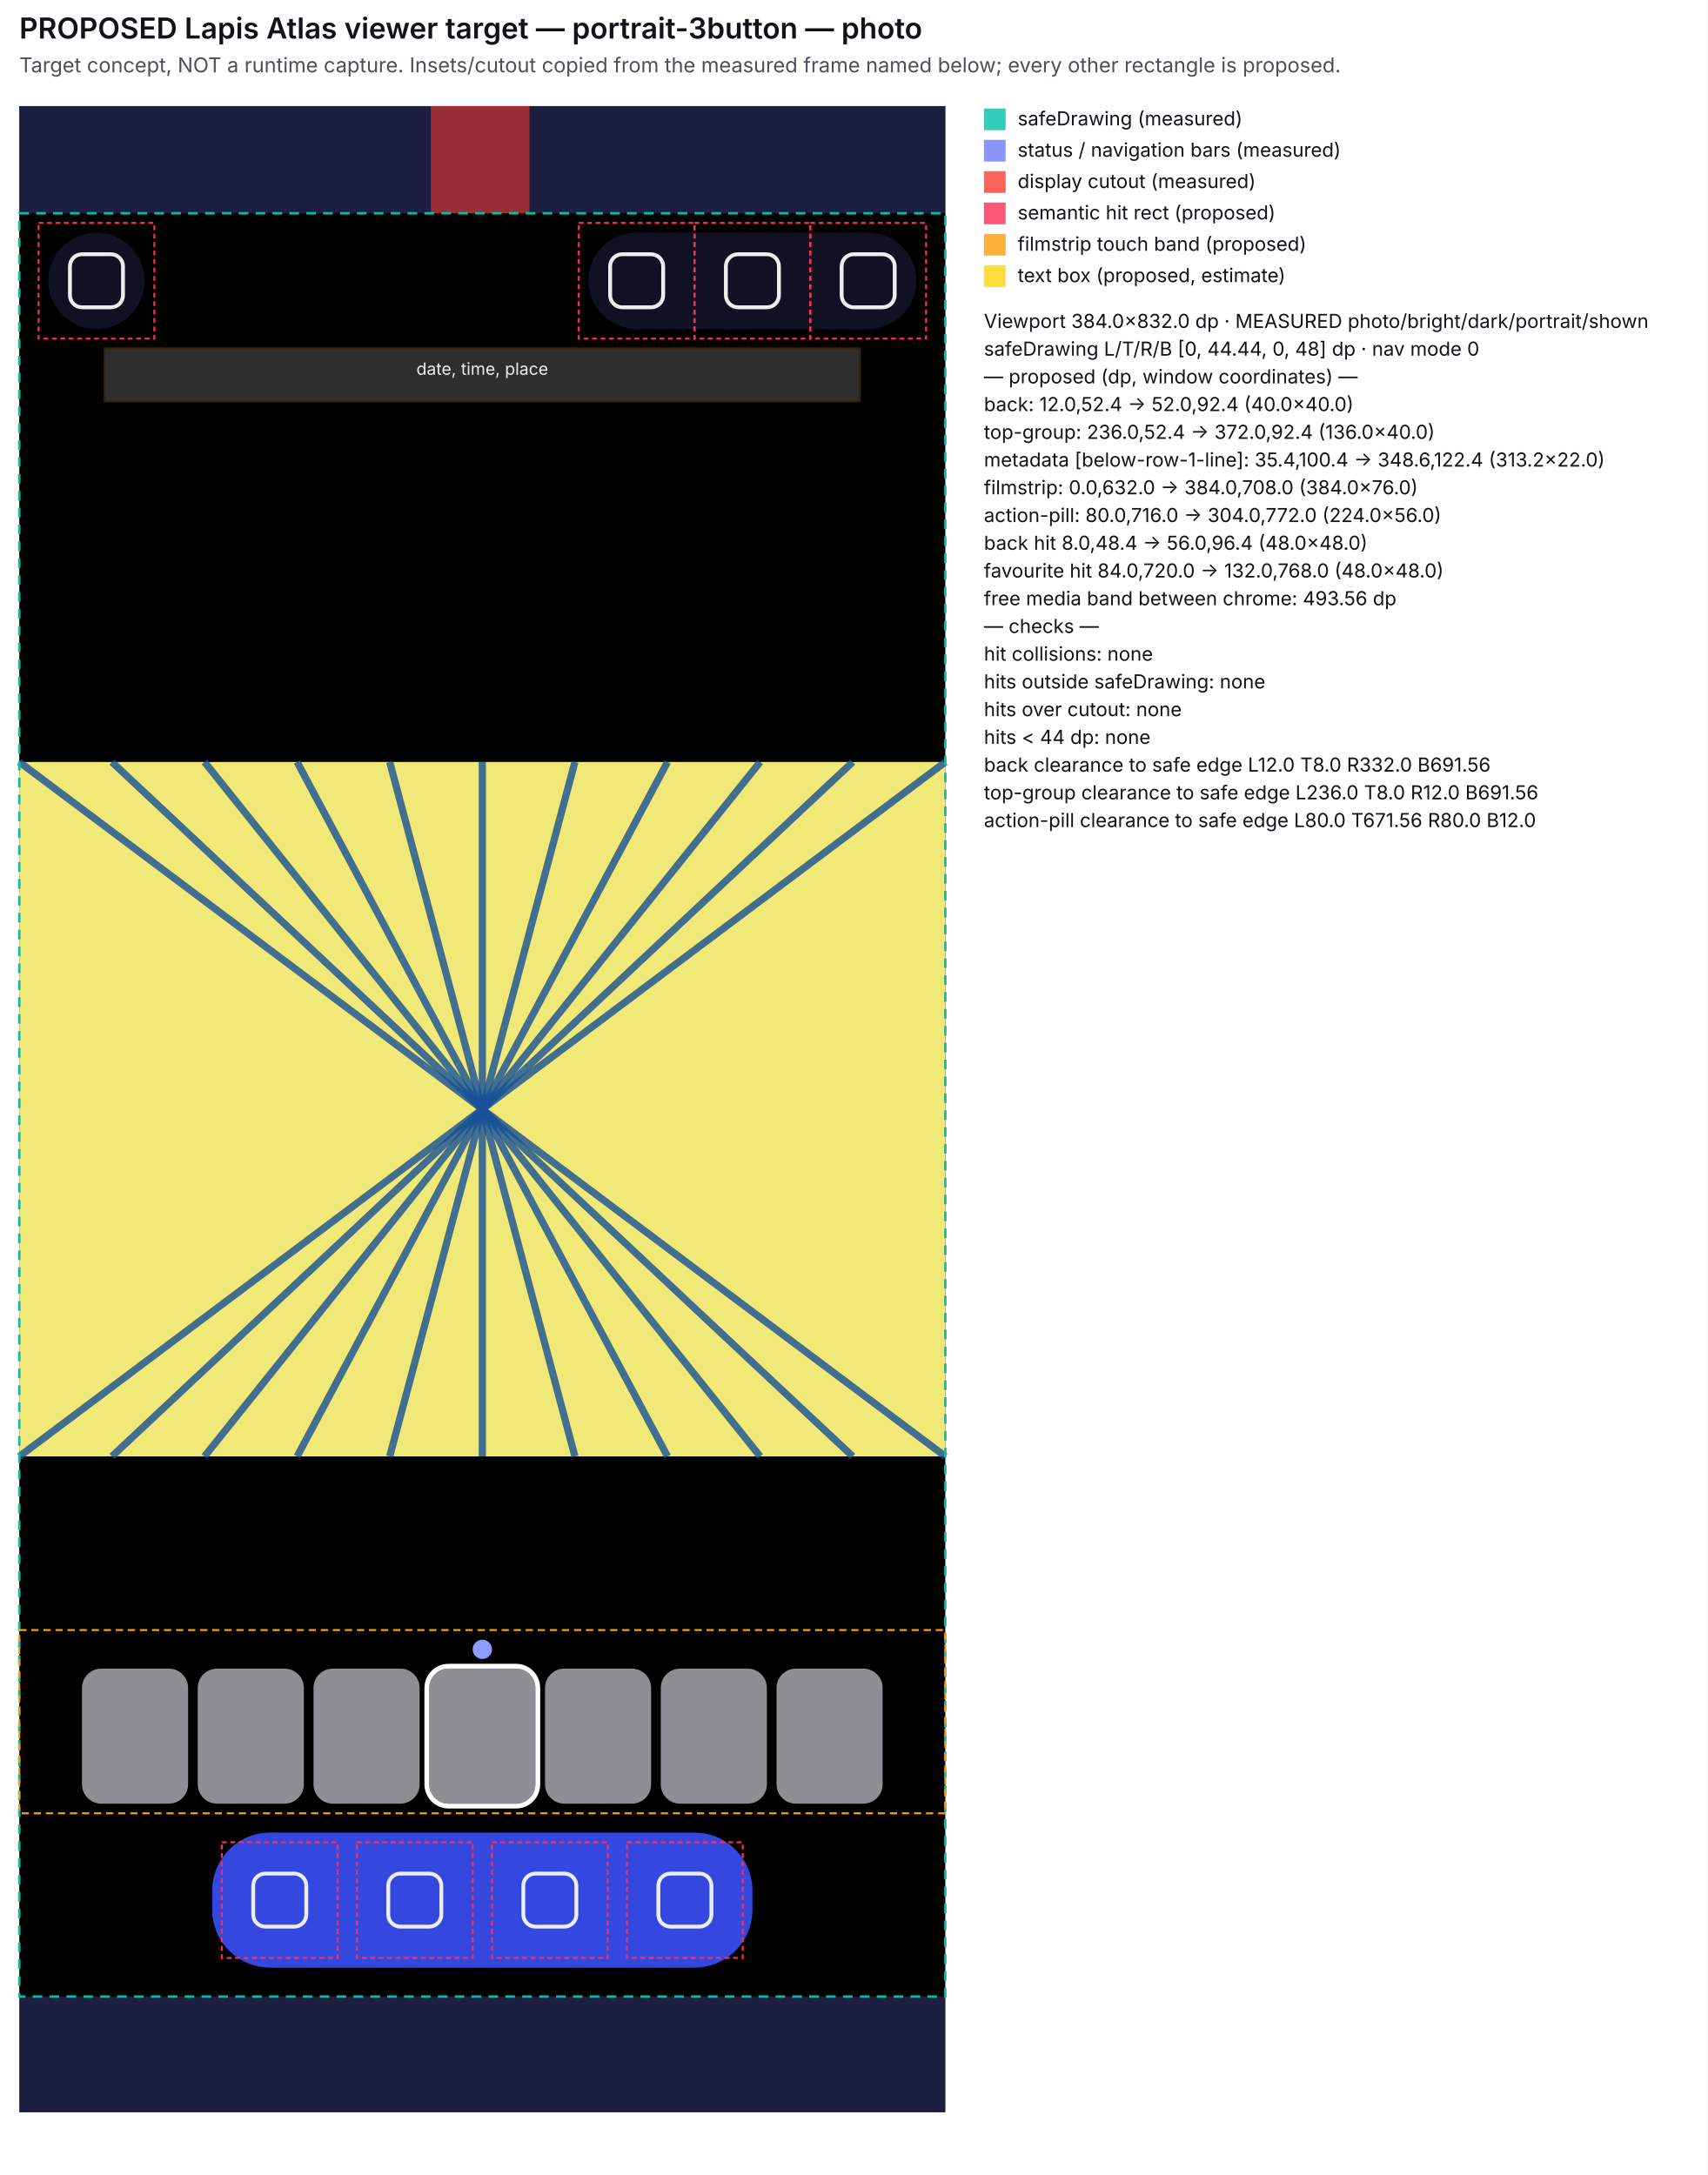
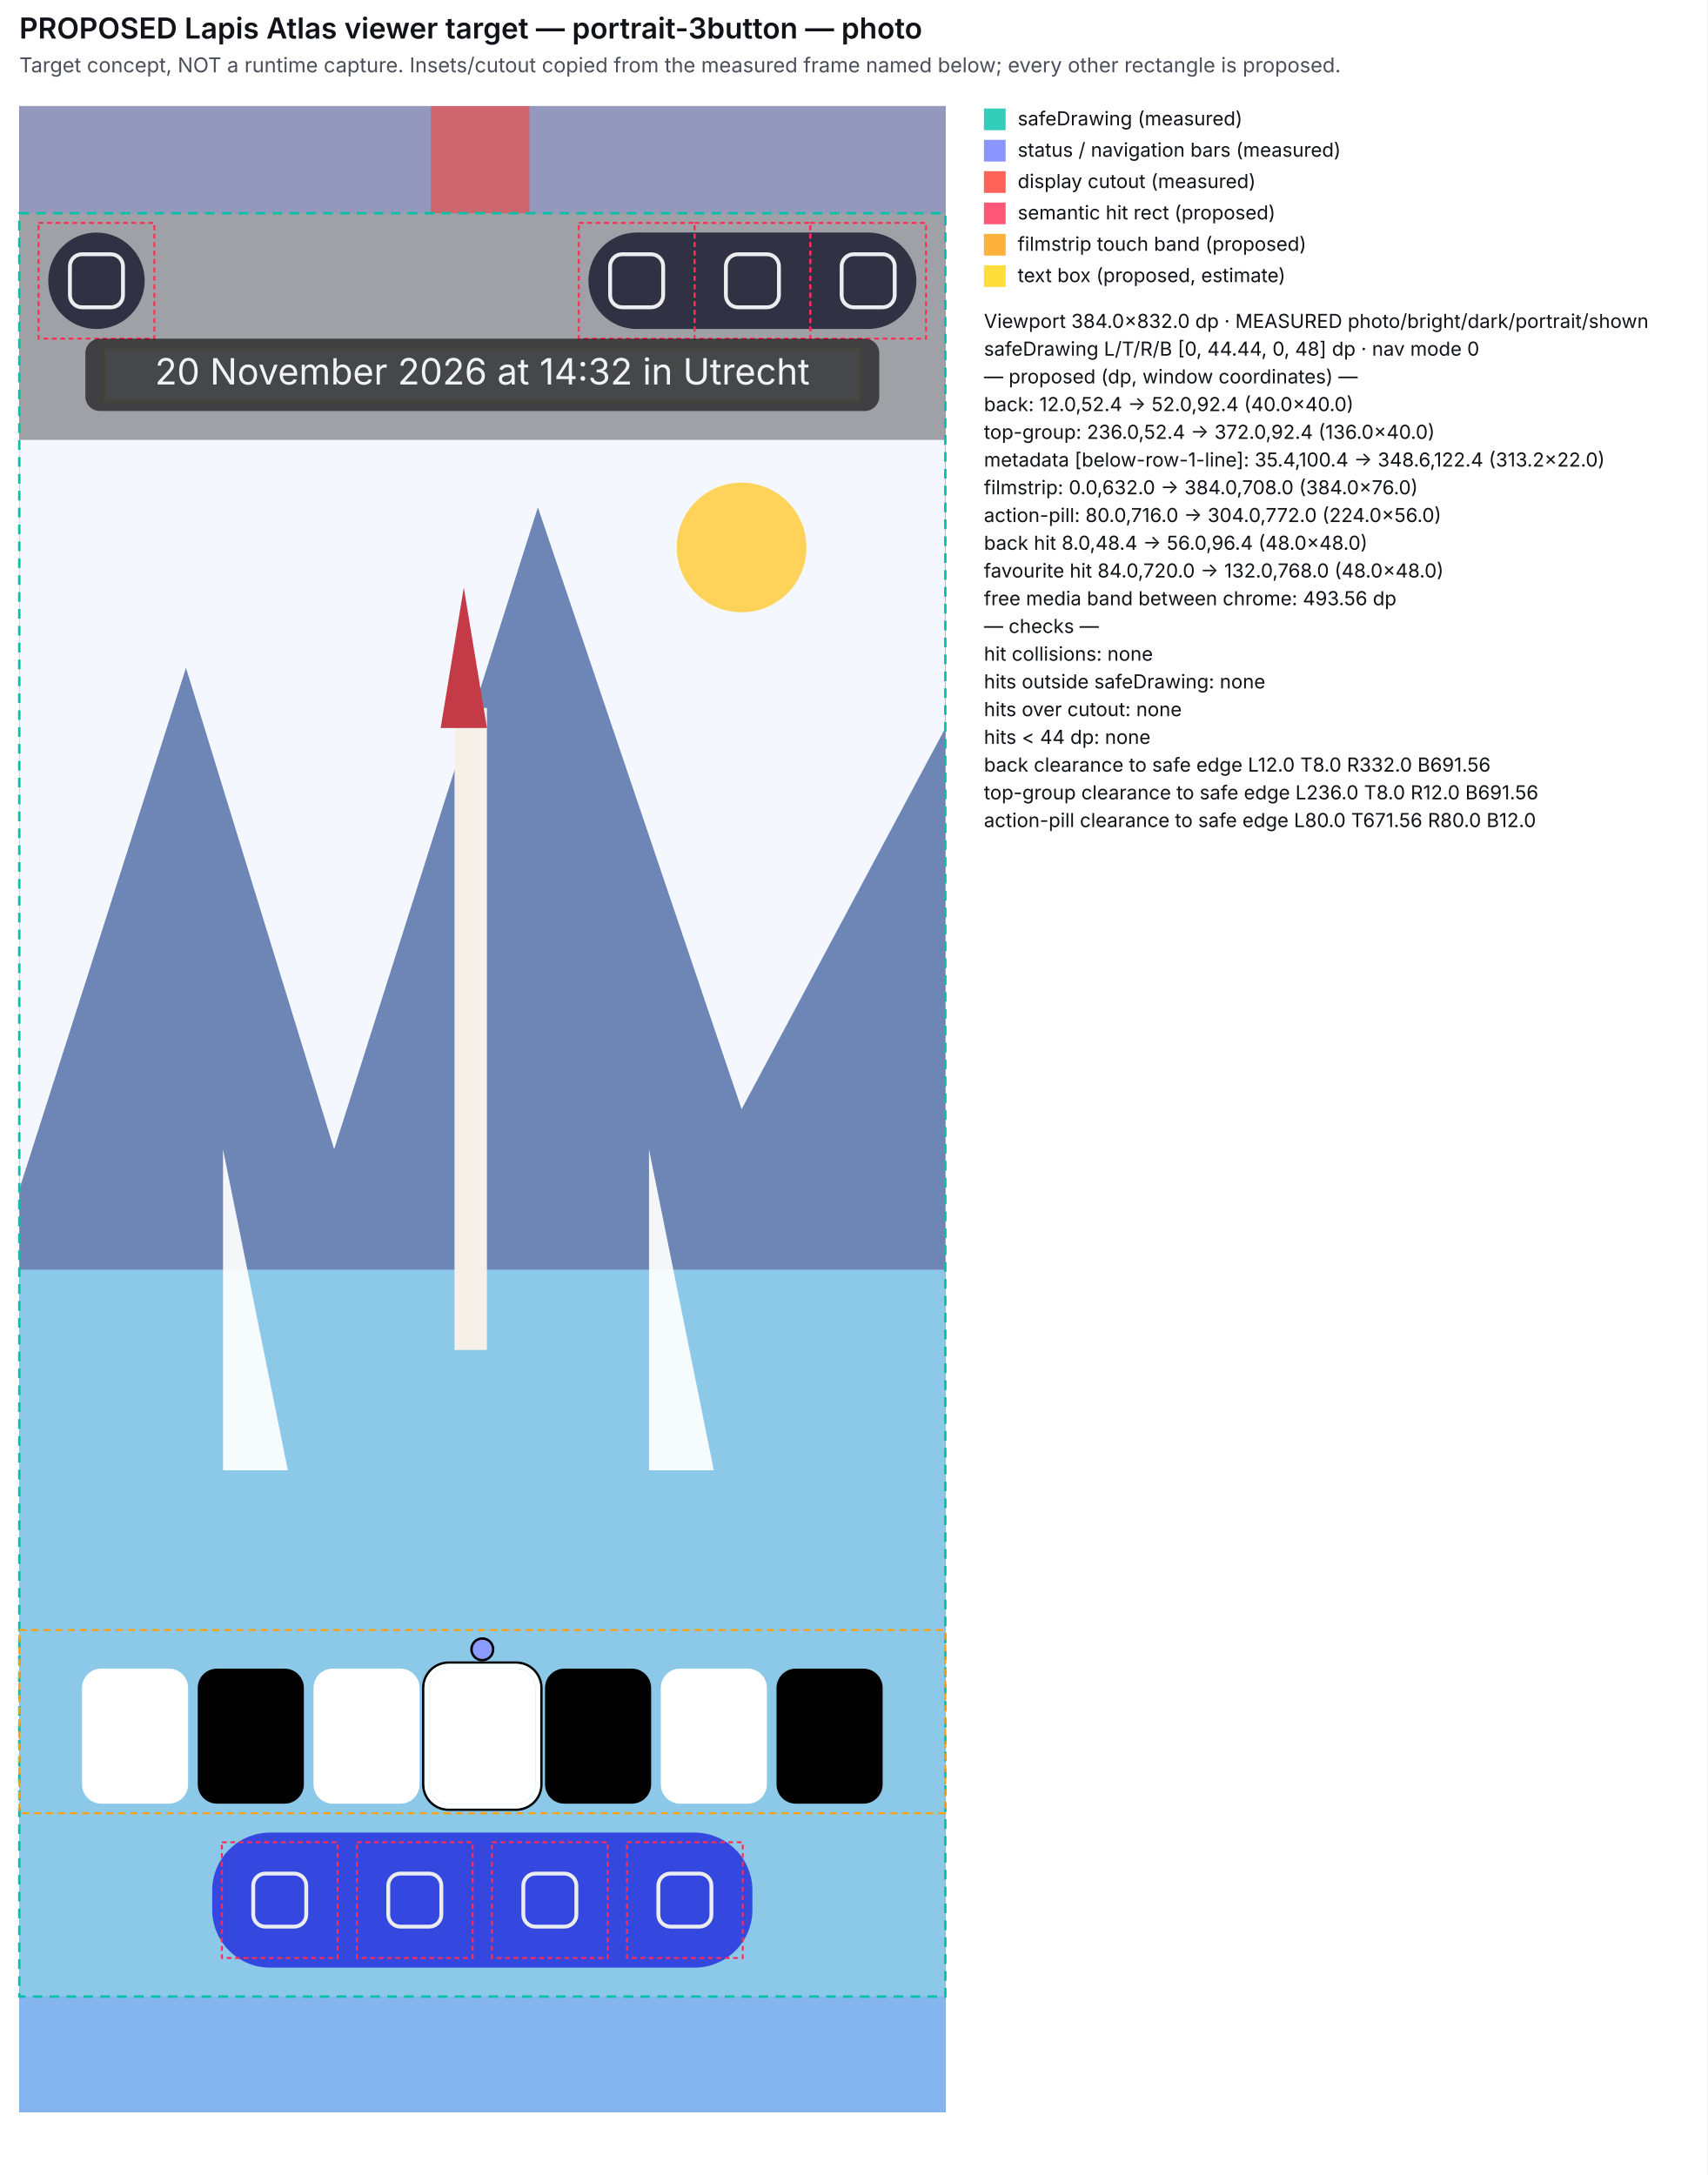
<svg xmlns="http://www.w3.org/2000/svg" viewBox="0 0 708.0 902.0" font-family="Inter, Arial, sans-serif" font-size="8">
  <rect width="708.0" height="902.0" fill="#FFFFFF" />
  <text x="8" y="16" font-size="12" font-weight="600" fill="#111318">PROPOSED Lapis Atlas viewer target — portrait-3button — photo</text>
  <text x="8" y="30" font-size="8.5" fill="#4A4F59">Target concept, NOT a runtime capture. Insets/cutout copied from the measured frame named below; every other rectangle is proposed.</text>
  <g transform="translate(8,44)">
    <rect width="384.0" height="832.0" fill="#000000" />
-     <rect x="0.0" y="272.0" width="384.0" height="288.0" fill="#F0E978" />
-     <line x1="0.0" y1="272.0" x2="384.0" y2="560.0" stroke="#165096" stroke-width="3" opacity="0.8" />
-     <line x1="38.4" y1="272.0" x2="345.6" y2="560.0" stroke="#165096" stroke-width="3" opacity="0.8" />
-     <line x1="76.8" y1="272.0" x2="307.2" y2="560.0" stroke="#165096" stroke-width="3" opacity="0.8" />
-     <line x1="115.2" y1="272.0" x2="268.8" y2="560.0" stroke="#165096" stroke-width="3" opacity="0.8" />
-     <line x1="153.6" y1="272.0" x2="230.4" y2="560.0" stroke="#165096" stroke-width="3" opacity="0.8" />
-     <line x1="192.0" y1="272.0" x2="192.0" y2="560.0" stroke="#165096" stroke-width="3" opacity="0.8" />
-     <line x1="230.4" y1="272.0" x2="153.6" y2="560.0" stroke="#165096" stroke-width="3" opacity="0.8" />
-     <line x1="268.8" y1="272.0" x2="115.2" y2="560.0" stroke="#165096" stroke-width="3" opacity="0.8" />
-     <line x1="307.2" y1="272.0" x2="76.8" y2="560.0" stroke="#165096" stroke-width="3" opacity="0.8" />
-     <line x1="345.6" y1="272.0" x2="38.4" y2="560.0" stroke="#165096" stroke-width="3" opacity="0.8" />
-     <line x1="384.0" y1="272.0" x2="0.0" y2="560.0" stroke="#165096" stroke-width="3" opacity="0.8" />
+     <rect width="384.0" height="832.0" fill="#F5F7FF" />
+     <path d="M0 449.28 L69.12 232.96 L130.56 432.64 L215.04 166.4 L299.52 416.0 L384.0 257.92 V832.0 H0 Z" fill="#6D86B5" />
+     <rect y="482.56" width="384.0" height="349.44" fill="#8CC8E8" />
+     <circle cx="299.52" cy="183.04" r="26.88" fill="#FFD35A" />
+     <rect x="180.48" y="249.6" width="13.44" height="266.24" fill="#F6F0E8" />
+     <path d="M174.72 257.92 L193.92 257.92 L184.32 199.68 Z" fill="#C43A47" />
+     <path d="M84.48 565.76 l0 -133.12 l26.88 133.12 Z" fill="#FFF" opacity=".92" />
+     <path d="M261.12 565.76 l0 -133.12 l26.88 133.12 Z" fill="#FFF" opacity=".92" />
    <rect x="0" y="0" width="384.0" height="138.44" fill="#000" opacity="0.35" />
    <rect x="0" y="0" width="384.0" height="44.44" fill="#6E7BFF" opacity="0.25" />
    <rect x="0" y="784.0" width="384.0" height="48" fill="#6E7BFF" opacity="0.25" />
    <rect x="170.67" y="0.0" width="40.89" height="44.44" fill="#FF3B30" opacity="0.55" />
    <rect x="0" y="44.44" width="384.0" height="739.56" fill="none" stroke="#00C2A8" stroke-width="1" stroke-dasharray="4 3" />
    <rect x="12.0" y="52.44" width="40.0" height="40.0" rx="20.0" fill="#14152A" opacity="0.8" />
    <rect x="21.0" y="61.44" width="22.0" height="22.0" rx="5" fill="none" stroke="#ECEDF0" stroke-width="1.6" />
    <rect x="8.0" y="48.44" width="48.0" height="48.0" fill="none" stroke="#FF2D55" stroke-width="0.8" stroke-dasharray="2 1.5" />
    <rect x="236.0" y="52.44" width="136.0" height="40.0" rx="20.0" fill="#14152A" opacity="0.8" />
    <rect x="245.0" y="61.44" width="22.0" height="22.0" rx="5" fill="none" stroke="#ECEDF0" stroke-width="1.6" />
    <rect x="232.0" y="48.44" width="48.0" height="48.0" fill="none" stroke="#FF2D55" stroke-width="0.8" stroke-dasharray="2 1.5" />
    <rect x="293.0" y="61.44" width="22.0" height="22.0" rx="5" fill="none" stroke="#ECEDF0" stroke-width="1.6" />
    <rect x="280.0" y="48.44" width="48.0" height="48.0" fill="none" stroke="#FF2D55" stroke-width="0.8" stroke-dasharray="2 1.5" />
    <rect x="341.0" y="61.44" width="22.0" height="22.0" rx="5" fill="none" stroke="#ECEDF0" stroke-width="1.6" />
    <rect x="328.0" y="48.44" width="48.0" height="48.0" fill="none" stroke="#FF2D55" stroke-width="0.8" stroke-dasharray="2 1.5" />
    <rect x="35.4" y="100.44" width="313.2" height="22.0" fill="#FFFFFF" opacity="0.18" stroke="#FFD60A" stroke-width="0.8" />
-     <text x="192.0" y="111.44" text-anchor="middle" fill="#ECEDF0" font-size="7">date, time, place</text>
+     <rect x="27.4" y="96.44" width="329.2" height="30.0" rx="6" fill="#000" opacity="0.6" />
+     <text x="192.0" y="115.44" text-anchor="middle" fill="#F2F3F8" font-size="15.0">20 November 2026 at 14:32 in Utrecht</text>
    <rect x="0.0" y="632.0" width="384.0" height="76.0" fill="none" stroke="#FF9F0A" stroke-width="0.8" stroke-dasharray="3 2" />
-     <rect x="170.0" y="648.0" width="44.0" height="56.0" rx="8.0" fill="#8E8E93" />
-     <rect x="167.0" y="645.0" width="50.0" height="62.0" rx="11.0" fill="none" stroke="#000" stroke-width="1.0" />
-     <rect x="169.0" y="647.0" width="46.0" height="58.0" rx="9.0" fill="none" stroke="#FFFFFF" stroke-width="2.0" />
+     <rect x="170.0" y="648.0" width="44.0" height="56.0" rx="8.0" fill="#FFFFFF" />
+     <rect x="167.5" y="645.5" width="49.0" height="61.0" rx="10.5" fill="none" stroke="#000" stroke-width="1.0" />
+     <rect x="169.0" y="647.0" width="46.0" height="58.0" rx="9.0" fill="none" stroke="#FFF" stroke-width="2.0" />
+     <circle cx="192.0" cy="640.0" r="5.0" fill="#000" />
    <circle cx="192.0" cy="640.0" r="4.0" fill="#8C9BFF" />
-     <rect x="218.0" y="648.0" width="44.0" height="56.0" rx="8.0" fill="#8E8E93" />
-     <rect x="266.0" y="648.0" width="44.0" height="56.0" rx="8.0" fill="#8E8E93" />
-     <rect x="314.0" y="648.0" width="44.0" height="56.0" rx="8.0" fill="#8E8E93" />
-     <rect x="122.0" y="648.0" width="44.0" height="56.0" rx="8.0" fill="#8E8E93" />
-     <rect x="74.0" y="648.0" width="44.0" height="56.0" rx="8.0" fill="#8E8E93" />
-     <rect x="26.0" y="648.0" width="44.0" height="56.0" rx="8.0" fill="#8E8E93" />
+     <rect x="218.0" y="648.0" width="44.0" height="56.0" rx="8.0" fill="#000000" />
+     <rect x="266.0" y="648.0" width="44.0" height="56.0" rx="8.0" fill="#FFFFFF" />
+     <rect x="314.0" y="648.0" width="44.0" height="56.0" rx="8.0" fill="#000000" />
+     <rect x="122.0" y="648.0" width="44.0" height="56.0" rx="8.0" fill="#FFFFFF" />
+     <rect x="74.0" y="648.0" width="44.0" height="56.0" rx="8.0" fill="#000000" />
+     <rect x="26.0" y="648.0" width="44.0" height="56.0" rx="8.0" fill="#FFFFFF" />
    <rect x="80.0" y="716.0" width="224.0" height="56.0" rx="24.0" fill="#3448E0" />
    <rect x="97.0" y="733.0" width="22.0" height="22.0" rx="5" fill="none" stroke="#ECEDF0" stroke-width="1.6" />
    <rect x="84.0" y="720.0" width="48.0" height="48.0" fill="none" stroke="#FF2D55" stroke-width="0.8" stroke-dasharray="2 1.5" />
    <rect x="153.0" y="733.0" width="22.0" height="22.0" rx="5" fill="none" stroke="#ECEDF0" stroke-width="1.6" />
    <rect x="140.0" y="720.0" width="48.0" height="48.0" fill="none" stroke="#FF2D55" stroke-width="0.8" stroke-dasharray="2 1.5" />
    <rect x="209.0" y="733.0" width="22.0" height="22.0" rx="5" fill="none" stroke="#ECEDF0" stroke-width="1.6" />
    <rect x="196.0" y="720.0" width="48.0" height="48.0" fill="none" stroke="#FF2D55" stroke-width="0.8" stroke-dasharray="2 1.5" />
    <rect x="265.0" y="733.0" width="22.0" height="22.0" rx="5" fill="none" stroke="#ECEDF0" stroke-width="1.6" />
    <rect x="252.0" y="720.0" width="48.0" height="48.0" fill="none" stroke="#FF2D55" stroke-width="0.8" stroke-dasharray="2 1.5" />
  </g>
  <defs>
    <pattern id="hatch" width="6" height="6" patternUnits="userSpaceOnUse" patternTransform="rotate(45)">
      <line x1="0" y1="0" x2="0" y2="6" stroke="#FF9F0A" stroke-width="2" />
    </pattern>
  </defs>
  <g font-size="8" fill="#111318">
    <rect x="408.0" y="45" width="9" height="9" fill="#00C2A8" opacity="0.8" />
    <text x="422.0" y="52">safeDrawing (measured)</text>
    <rect x="408.0" y="58" width="9" height="9" fill="#6E7BFF" opacity="0.8" />
    <text x="422.0" y="65">status / navigation bars (measured)</text>
    <rect x="408.0" y="71" width="9" height="9" fill="#FF3B30" opacity="0.8" />
    <text x="422.0" y="78">display cutout (measured)</text>
    <rect x="408.0" y="84" width="9" height="9" fill="#FF2D55" opacity="0.8" />
    <text x="422.0" y="91">semantic hit rect (proposed)</text>
    <rect x="408.0" y="97" width="9" height="9" fill="#FF9F0A" opacity="0.8" />
    <text x="422.0" y="104">filmstrip touch band (proposed)</text>
    <rect x="408.0" y="110" width="9" height="9" fill="#FFD60A" opacity="0.8" />
    <text x="422.0" y="117">text box (proposed, estimate)</text>
    <text x="408.0" y="136">Viewport 384.0×832.0 dp · MEASURED photo/bright/dark/portrait/shown</text>
    <text x="408.0" y="147.5">safeDrawing L/T/R/B [0, 44.44, 0, 48] dp · nav mode 0</text>
    <text x="408.0" y="159.0">— proposed (dp, window coordinates) —</text>
    <text x="408.0" y="170.5">back: 12.0,52.4 → 52.0,92.4 (40.0×40.0)</text>
    <text x="408.0" y="182.0">top-group: 236.0,52.4 → 372.0,92.4 (136.0×40.0)</text>
    <text x="408.0" y="193.5">metadata [below-row-1-line]: 35.4,100.4 → 348.6,122.4 (313.2×22.0)</text>
    <text x="408.0" y="205.0">filmstrip: 0.0,632.0 → 384.0,708.0 (384.0×76.0)</text>
    <text x="408.0" y="216.5">action-pill: 80.0,716.0 → 304.0,772.0 (224.0×56.0)</text>
    <text x="408.0" y="228.0">back hit 8.0,48.4 → 56.0,96.4 (48.0×48.0)</text>
    <text x="408.0" y="239.5">favourite hit 84.0,720.0 → 132.0,768.0 (48.0×48.0)</text>
    <text x="408.0" y="251.0">free media band between chrome: 493.56 dp</text>
    <text x="408.0" y="262.5">— checks —</text>
    <text x="408.0" y="274.0">hit collisions: none</text>
    <text x="408.0" y="285.5">hits outside safeDrawing: none</text>
    <text x="408.0" y="297.0">hits over cutout: none</text>
    <text x="408.0" y="308.5">hits &lt; 44 dp: none</text>
    <text x="408.0" y="320.0">back clearance to safe edge L12.0 T8.0 R332.0 B691.56</text>
    <text x="408.0" y="331.5">top-group clearance to safe edge L236.0 T8.0 R12.0 B691.56</text>
    <text x="408.0" y="343.0">action-pill clearance to safe edge L80.0 T671.56 R80.0 B12.0</text>
  </g>
</svg>
